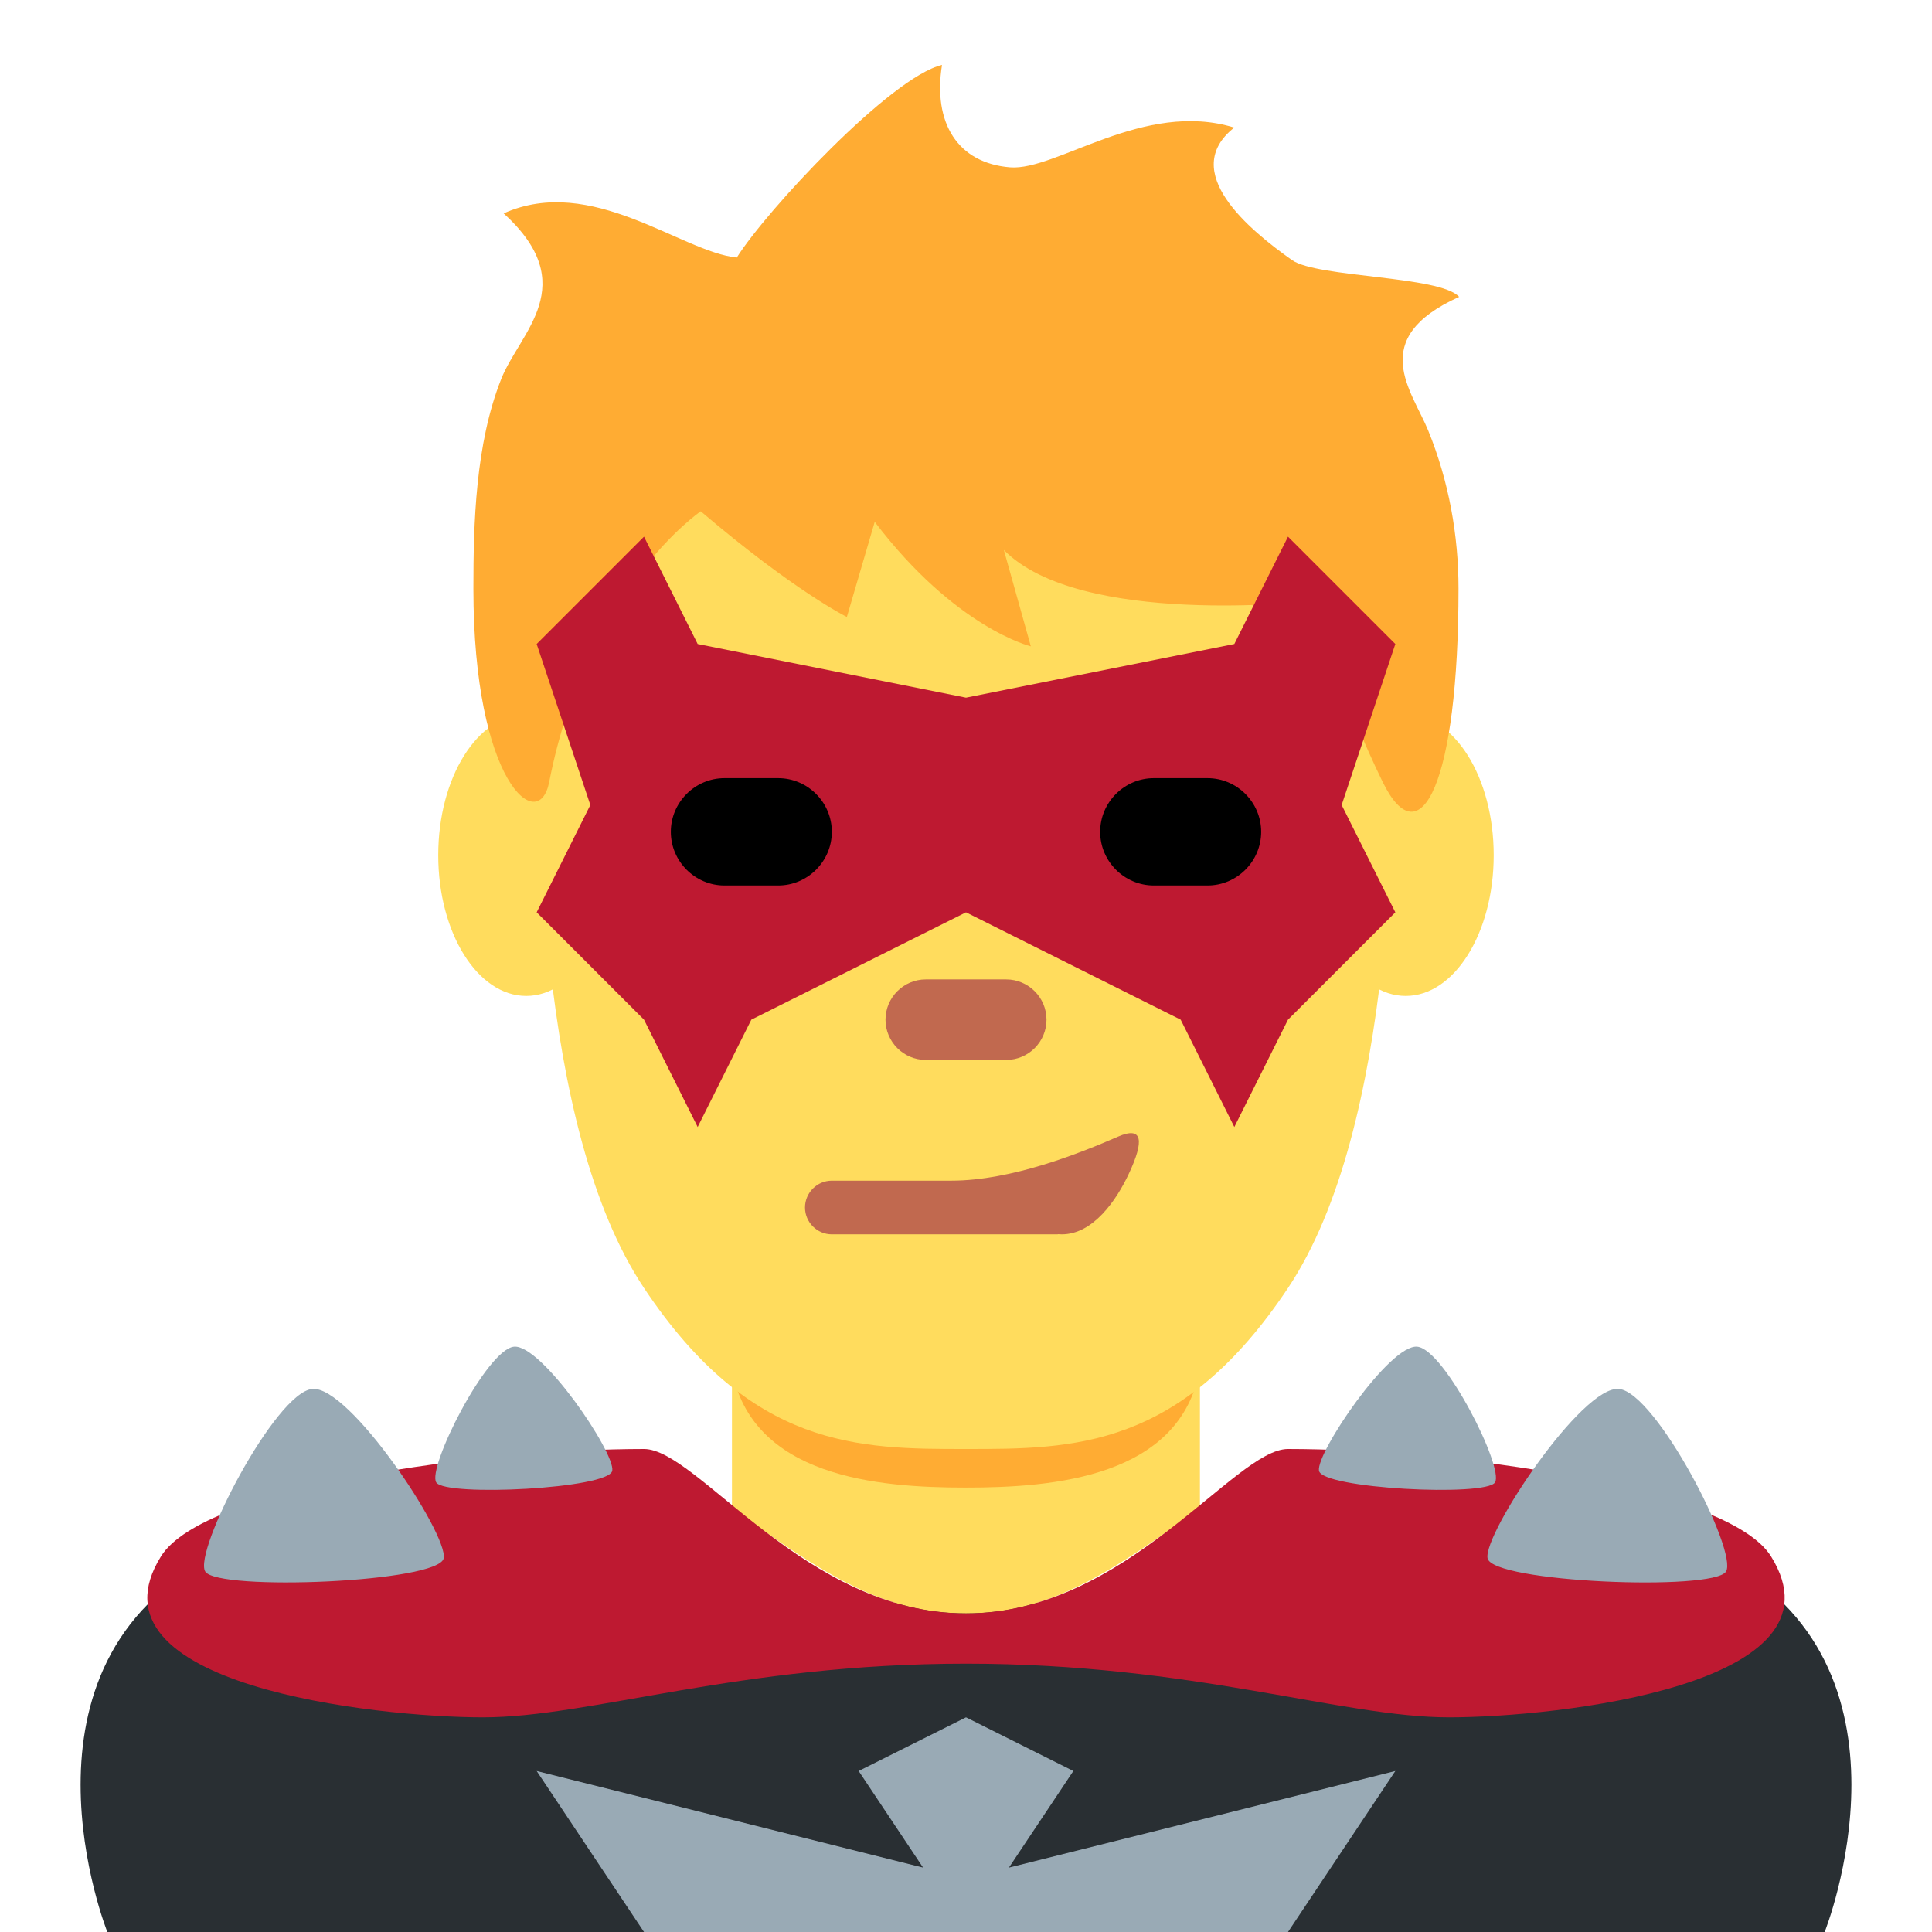
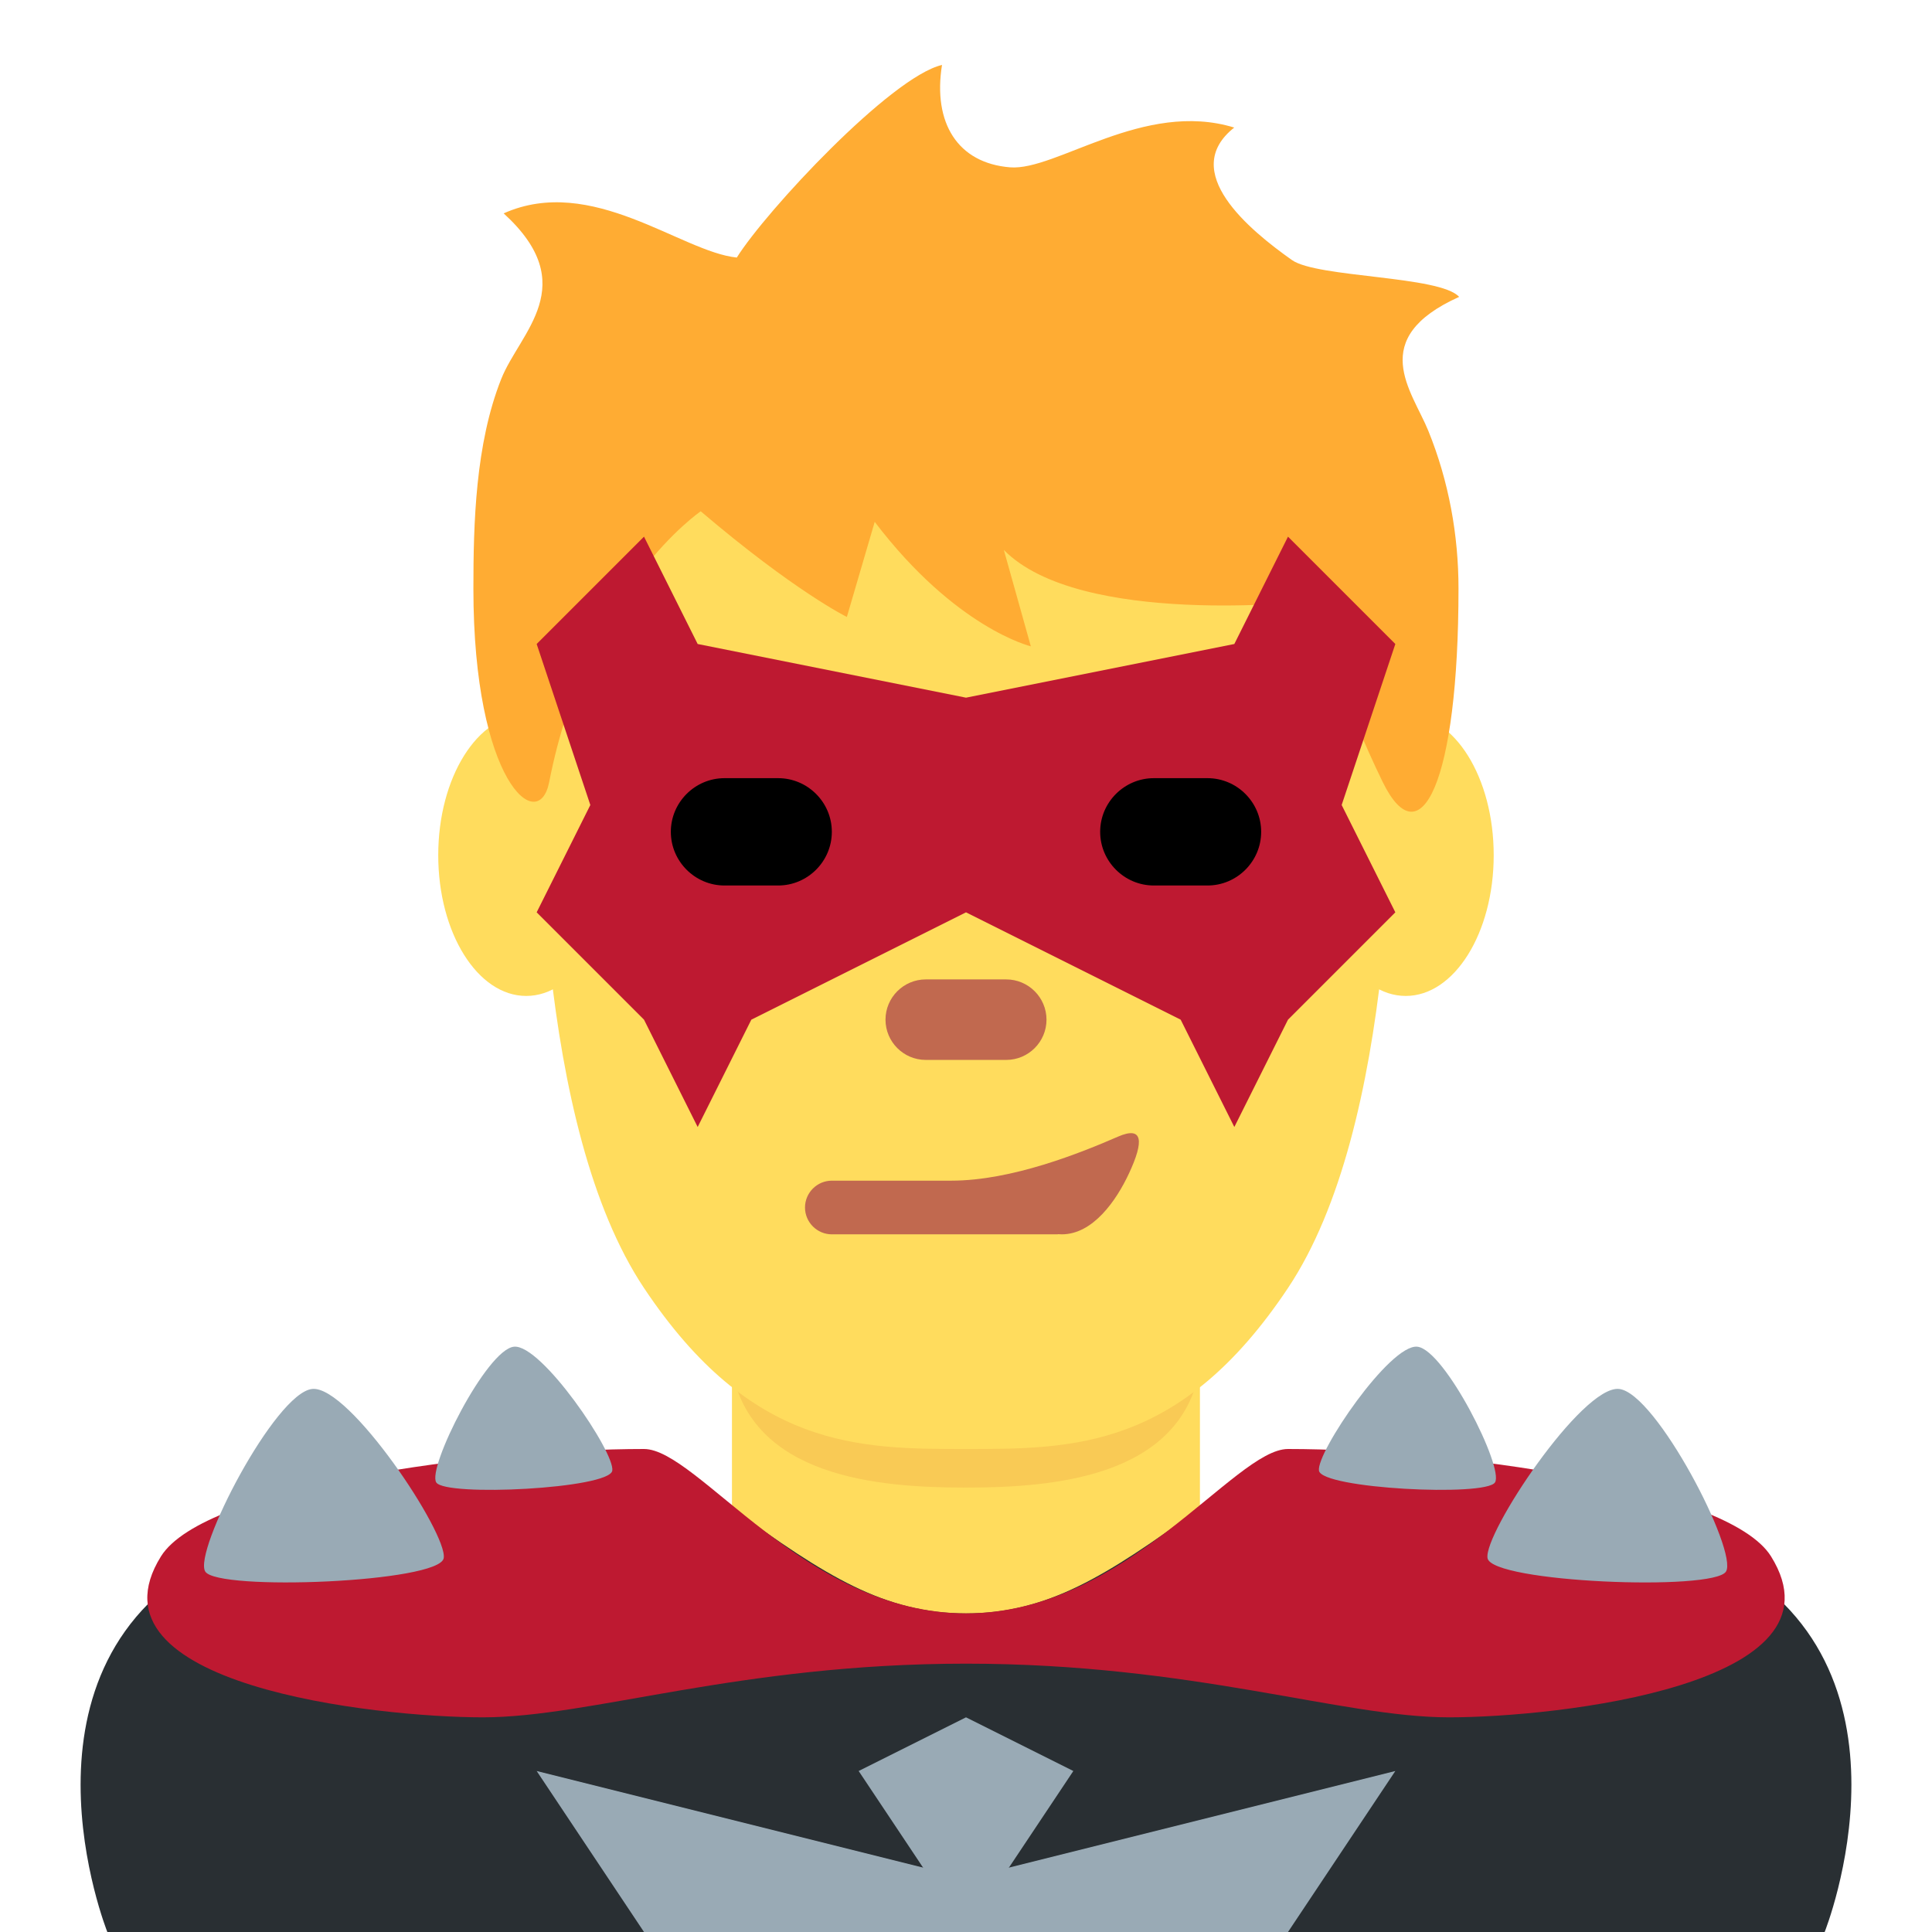
<svg xmlns="http://www.w3.org/2000/svg" viewBox="0 0 36 36">
-   <path fill="#292F33" d="M18 30v6H2s-1.995-4.989 2-7c2.155-1.085 4 0 4 0l10 1zm0 0v6h16s1.995-4.989-2-7c-2.155-1.085-4 0-4 0l-10 1z" />
+   <path fill="#292F33" d="M32 29c-2.155-1.085-25.845-1.085-28 0-3.995 2.011-2 7-2 7h32s1.995-4.989-2-7z" />
  <path fill="#99AAB5" d="M12 36l-2-3 8 2 8-2-2 3z" />
  <path fill="#99AAB5" d="M18 32l2 1-2 3-2-3z" />
  <path fill="#FFDC5D" d="M13.64 28.101c1.744 1.268 2.848 1.963 4.36 1.963 1.512 0 2.615-.696 4.359-1.963V24.29h-8.72v3.811z" />
-   <path fill="#FFAC33" d="M13.632 25.5c.368 2.027 2.724 2.219 4.364 2.219 1.639 0 4.004-.191 4.363-2.219v-3.019h-8.728V25.5z" />
+   <path fill="#F9CA55" d="M13.632 25.5c.368 2.027 2.724 2.219 4.364 2.219 1.639 0 4.004-.191 4.363-2.219v-3.019h-8.728V25.5z" />
  <path fill="#FFDC5D" d="M11.444 15.936c0 1.448-.734 2.622-1.639 2.622s-1.639-1.174-1.639-2.622.734-2.623 1.639-2.623c.905-.001 1.639 1.174 1.639 2.623m16.389 0c0 1.448-.733 2.622-1.639 2.622-.905 0-1.639-1.174-1.639-2.622s.733-2.623 1.639-2.623c.906-.001 1.639 1.174 1.639 2.623" />
  <path fill="#FFDC5D" d="M18 7c-5 0-8 2-8 5s0 9 2 12 4 3 6 3 4 0 6-3 2-9 2-12-3-5-8-5z" />
  <path fill="#FFAC33" d="M18.821 3.118c.859.07 2.492-1.259 4.177-.741-1.037.821.282 1.908 1.076 2.469.469.331 2.76.29 3.115.686-1.729.778-.878 1.75-.575 2.494.384.945.563 1.949.563 2.942 0 3.604-.706 5.047-1.412 3.604-.706-1.441-1.356-3.368-1.356-3.368s-4.292.485-5.704-.957l.503 1.796s-1.396-.332-2.909-2.319l-.519 1.772s-.971-.477-2.723-1.969c0 0-2.118 1.442-2.824 5.046-.196 1.001-1.412 0-1.412-3.604 0-1.214.037-2.696.519-3.908.347-.873 1.514-1.745.045-3.085 1.642-.735 3.307.718 4.344.823.544-.868 2.87-3.366 3.824-3.589-.173 1.081.292 1.829 1.268 1.908z" />
  <path fill="#BE1931" d="M18 13l5-1 1-2 2 2-1 3 1 2-2 2-1 2-1-2-4-2-4 2-1 2-1-2-2-2 1-2-1-3 2-2 1 2z" />
  <path d="M15.5 15.5c0 .55-.45 1-1 1h-1c-.55 0-1-.45-1-1s.45-1 1-1h1c.55 0 1 .45 1 1m8 0c0-.55-.45-1-1-1h-1c-.55 0-1 .45-1 1s.45 1 1 1h1c.55 0 1-.45 1-1" />
-   <path fill="#C1694F" d="M18.75 19.75h-1.5c-.413 0-.75-.337-.75-.75s.337-.75.75-.75h1.5c.413 0 .75.337.75.75s-.337.75-.75.75" />
+   <path fill="#C1694F" d="M18.75 19.75h-1.5c-.413 0-.75-.337-.75-.75s.337-.75.75-.75h1.5c.413 0 .75.337.75.75s-.337.75-.75.75m2.084 1.429c-.691.301-1.978.821-3.108.821H15.5c-.275 0-.5.225-.5.5s.225.5.5.5h4.204c.006 0 .007-.003.013-.003l.068.003c.581 0 1.016-.629 1.252-1.135.282-.605.261-.887-.203-.686z" />
  <path fill="#BE1931" d="M33 29c-.81-1.299-6-2-9-2-1 0-3 3.063-6 3.063S13 27 12 27c-3 0-8.19.701-9 2-1.497 2.4 4 3 6 3s4.773-1 9-1 7 1 9 1 7.497-.6 6-3z" />
  <path fill="#99AAB5" d="M5.818 25.881c.691-.07 2.528 2.7 2.45 3.153-.078.454-4.212.618-4.443.25-.231-.368 1.302-3.333 1.993-3.403zm2.311 1.742c.173.27 3.225.117 3.28-.219.054-.336-1.324-2.367-1.834-2.31-.51.056-1.619 2.258-1.446 2.529zm24.032 1.661c-.23.369-4.364.204-4.443-.25-.078-.454 1.759-3.223 2.45-3.153.692.07 2.224 3.035 1.993 3.403zm-5.75-4.19c-.51-.057-1.888 1.975-1.834 2.31.054.336 3.106.489 3.28.219.173-.271-.936-2.473-1.446-2.529z" />
-   <path fill="#C1694F" d="M20.834 21.179c-.691.301-1.978.821-3.108.821H15.5c-.275 0-.5.225-.5.5s.225.5.5.5h4.204c.006 0 .007-.003.013-.003l.068.003c.581 0 1.016-.629 1.252-1.135.282-.605.261-.887-.203-.686z" />
</svg>
